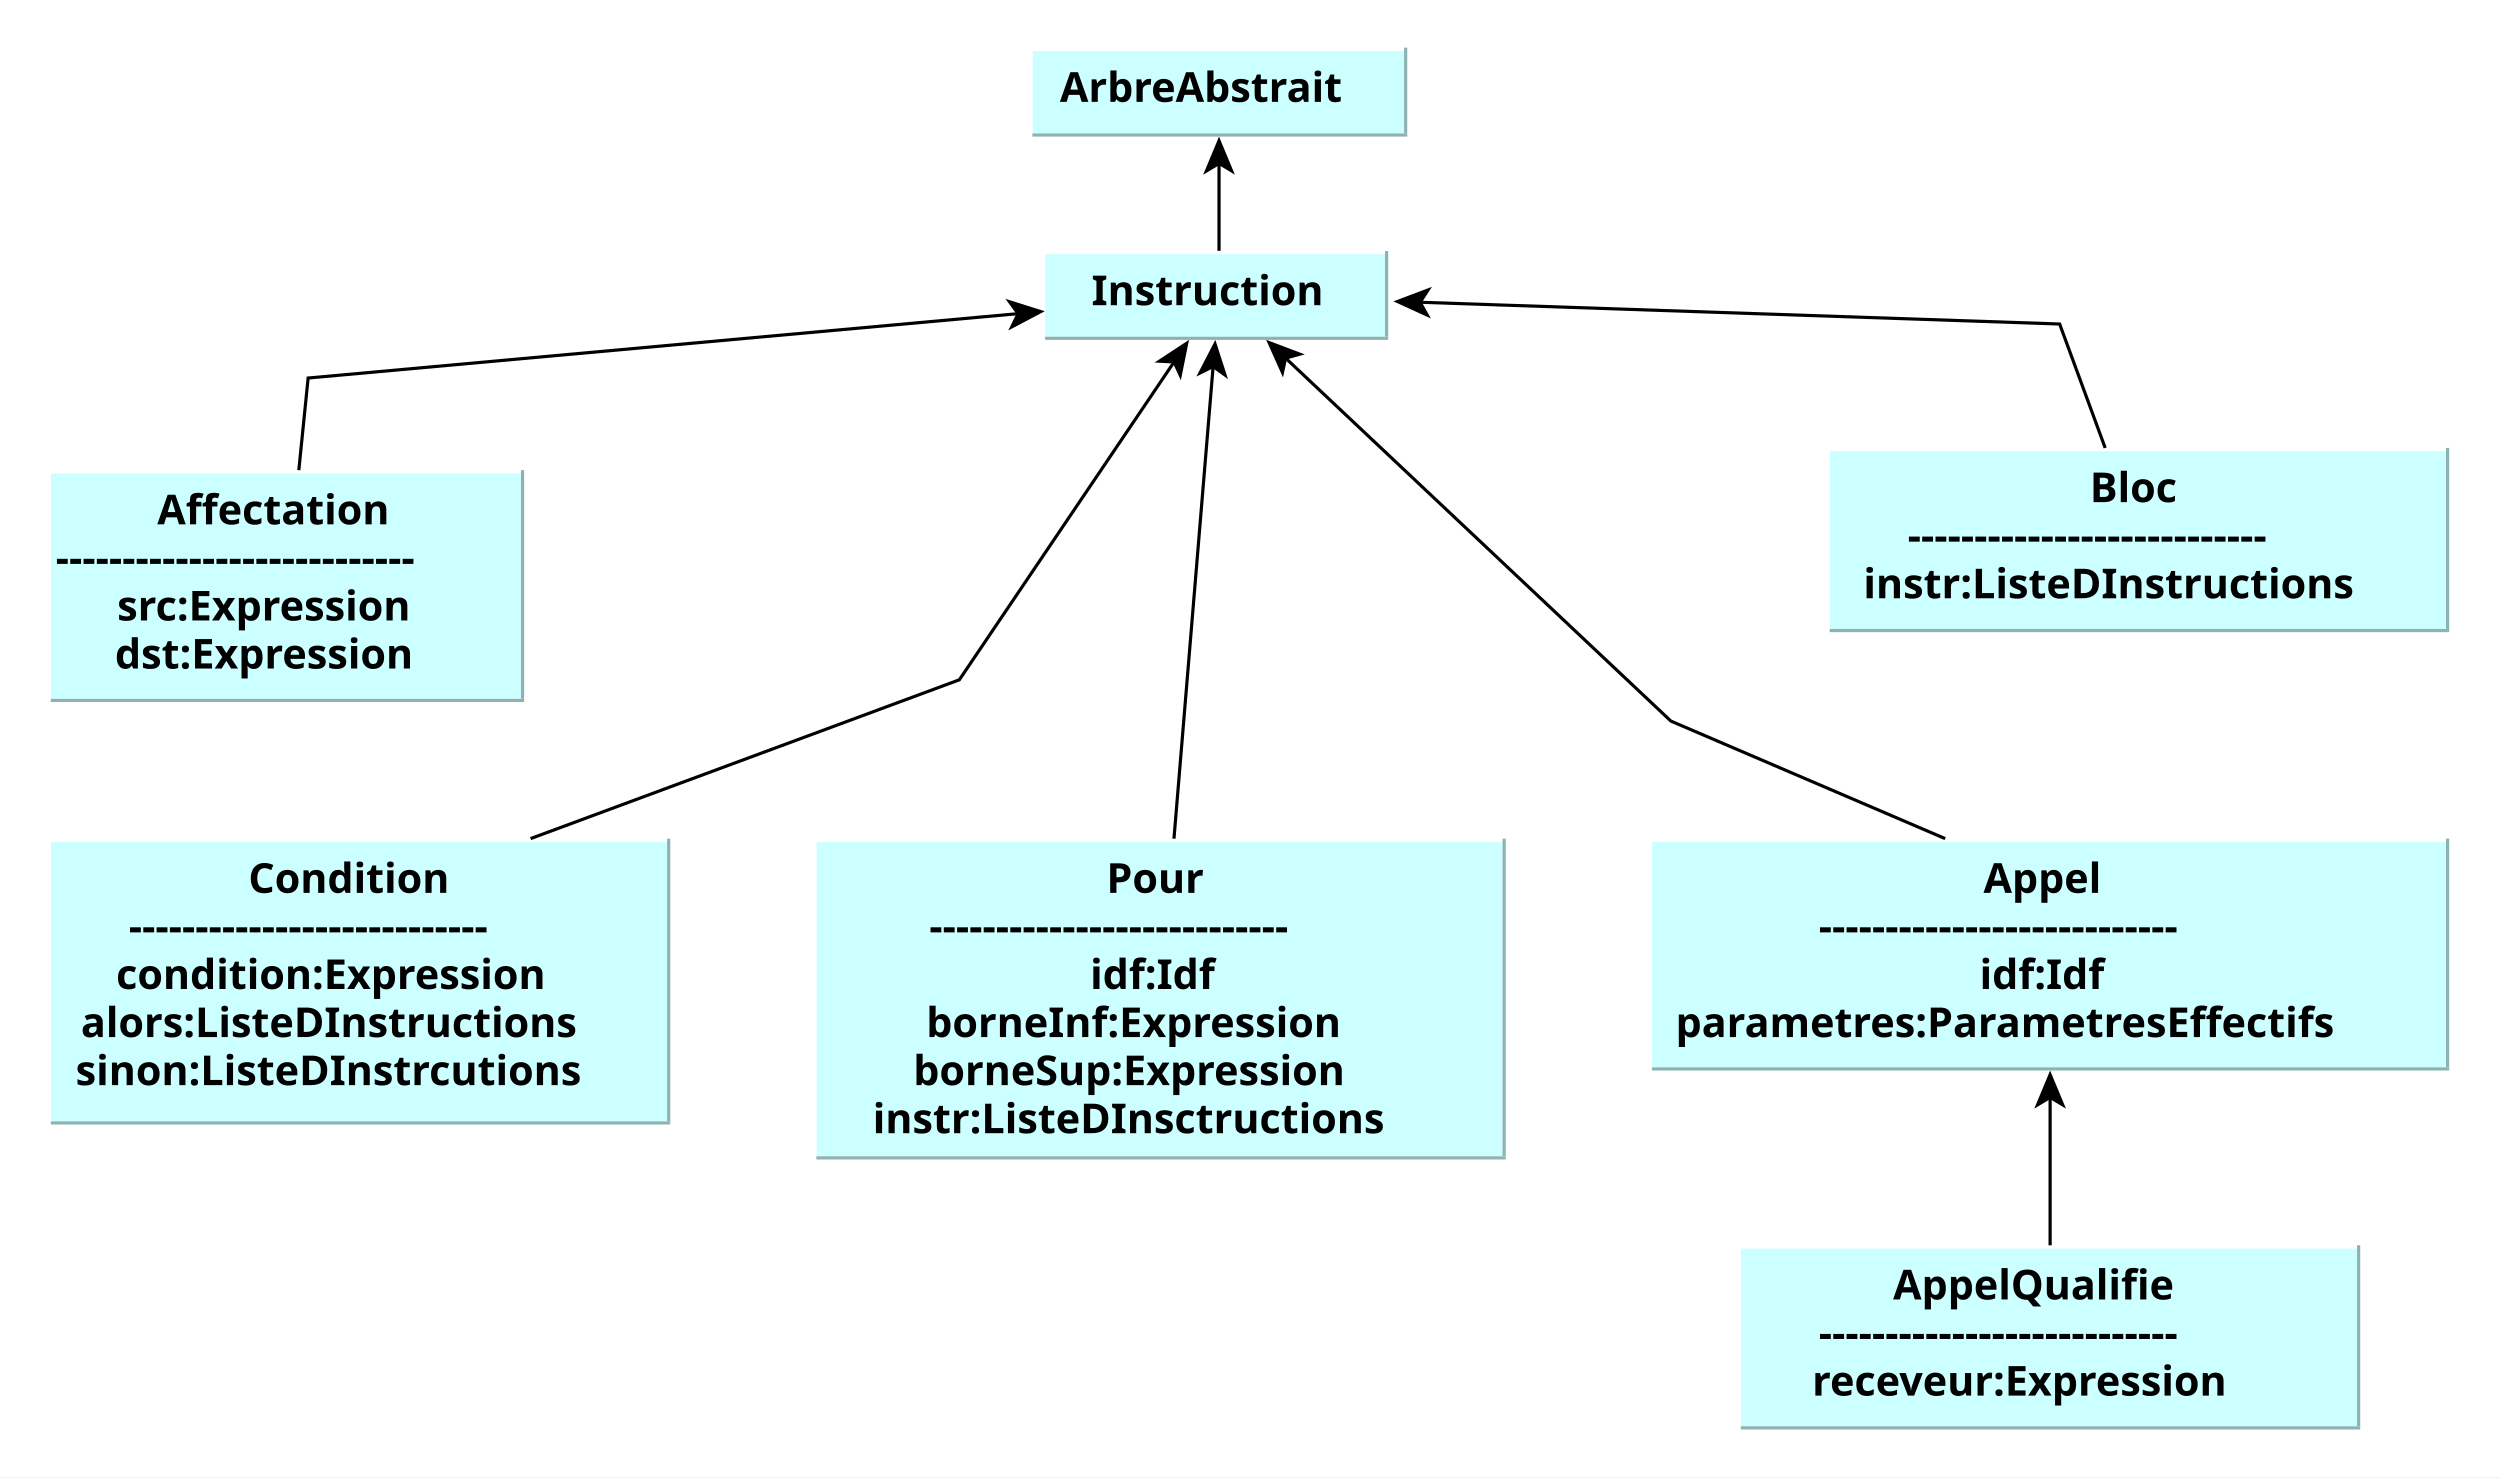
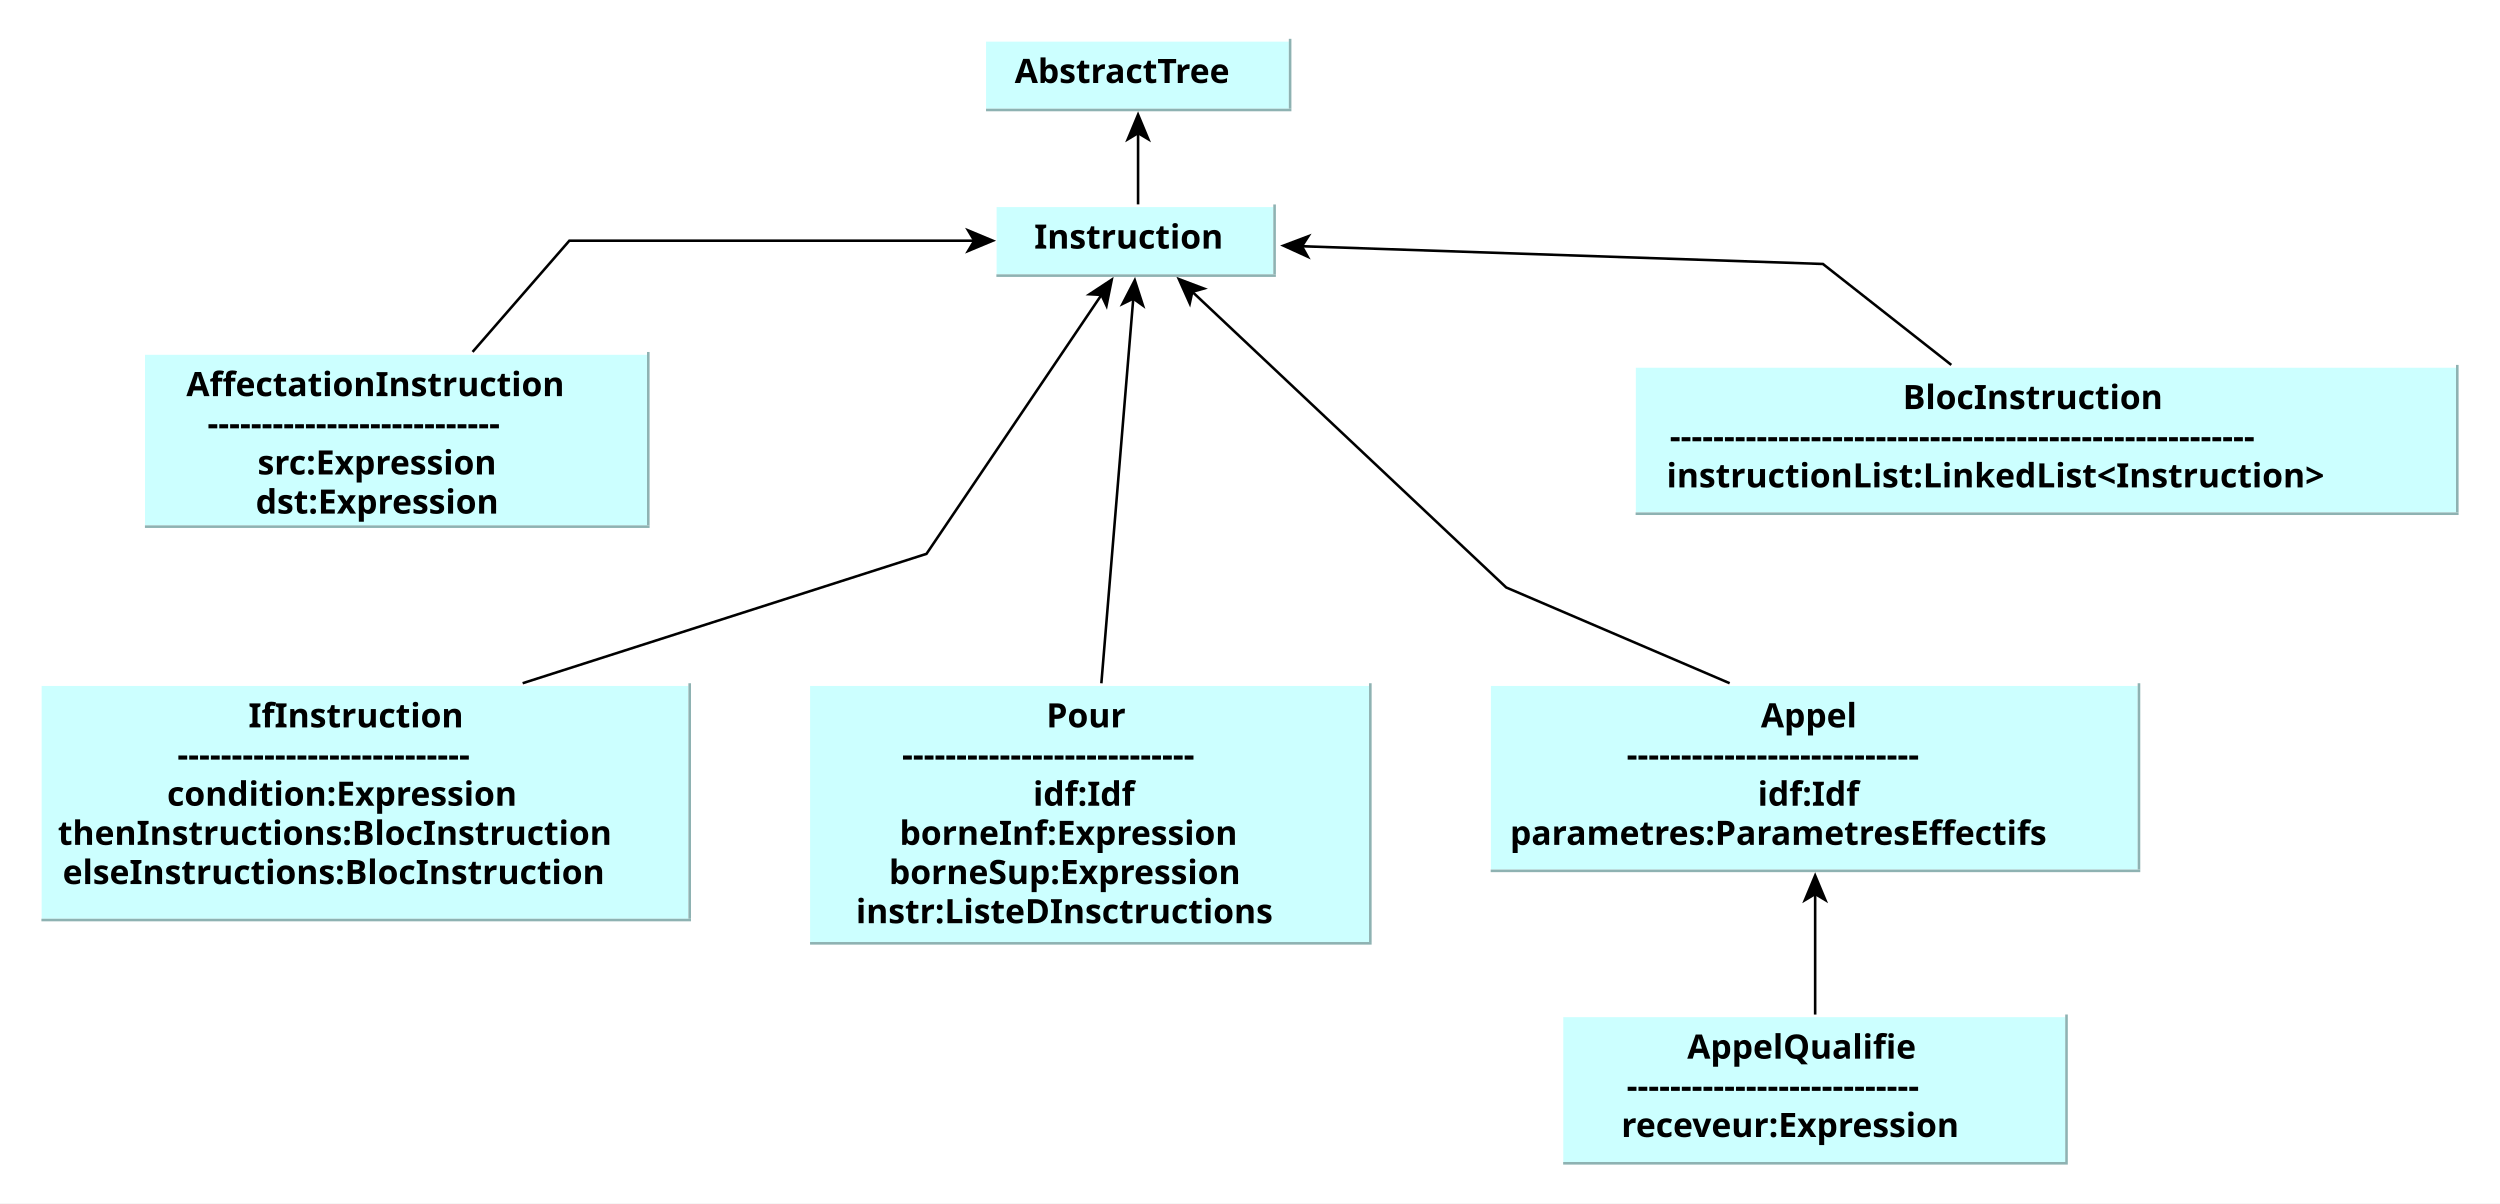
- <svg xmlns="http://www.w3.org/2000/svg" fill-opacity="1" color-rendering="auto" color-interpolation="auto" text-rendering="auto" stroke="black" stroke-linecap="square" width="787" stroke-miterlimit="10" shape-rendering="auto" stroke-opacity="1" fill="black" stroke-dasharray="none" font-weight="normal" stroke-width="1" height="465" font-family="'Dialog'" font-style="normal" stroke-linejoin="miter" font-size="12px" stroke-dashoffset="0" image-rendering="auto">
+ <svg xmlns="http://www.w3.org/2000/svg" fill-opacity="1" color-rendering="auto" color-interpolation="auto" text-rendering="auto" stroke="black" stroke-linecap="square" width="966" stroke-miterlimit="10" shape-rendering="auto" stroke-opacity="1" fill="black" stroke-dasharray="none" font-weight="normal" stroke-width="1" height="465" font-family="'Dialog'" font-style="normal" stroke-linejoin="miter" font-size="12px" stroke-dashoffset="0" image-rendering="auto">
  <defs id="genericDefs" />
  <g>
    <defs id="defs1">
      <clipPath clipPathUnits="userSpaceOnUse" id="clipPath1">
-         <path d="M0 0 L787 0 L787 465 L0 465 L0 0 Z" />
+         <path d="M0 0 L966 0 L966 465 L0 465 L0 0 Z" />
      </clipPath>
      <clipPath clipPathUnits="userSpaceOnUse" id="clipPath2">
-         <path d="M-124 54 L663 54 L663 519 L-124 519 L-124 54 Z" />
+         <path d="M-180 54 L786 54 L786 519 L-180 519 L-180 54 Z" />
      </clipPath>
      <clipPath clipPathUnits="userSpaceOnUse" id="clipPath3">
        <path d="M200 69 L200 97 L319 97 L319 69 Z" />
      </clipPath>
      <clipPath clipPathUnits="userSpaceOnUse" id="clipPath4">
        <path d="M204 133 L204 161 L313 161 L313 133 Z" />
      </clipPath>
      <clipPath clipPathUnits="userSpaceOnUse" id="clipPath5">
-         <path d="M-109 202 L-109 275 L41 275 L41 202 Z" />
+         <path d="M-125 190 L-125 258 L71 258 L71 190 Z" />
      </clipPath>
      <clipPath clipPathUnits="userSpaceOnUse" id="clipPath6">
-         <path d="M-109 318 L-109 408 L87 408 L87 318 Z" />
+         <path d="M-165 318 L-165 410 L87 410 L87 318 Z" />
      </clipPath>
      <clipPath clipPathUnits="userSpaceOnUse" id="clipPath7">
        <path d="M132 318 L132 419 L350 419 L350 318 Z" />
      </clipPath>
      <clipPath clipPathUnits="userSpaceOnUse" id="clipPath8">
        <path d="M395 318 L395 391 L647 391 L647 318 Z" />
      </clipPath>
      <clipPath clipPathUnits="userSpaceOnUse" id="clipPath9">
-         <path d="M451 195 L451 253 L647 253 L647 195 Z" />
+         <path d="M451 195 L451 253 L770 253 L770 195 Z" />
      </clipPath>
      <clipPath clipPathUnits="userSpaceOnUse" id="clipPath10">
        <path d="M423 446 L423 504 L619 504 L619 446 Z" />
      </clipPath>
    </defs>
-     <g fill="white" text-rendering="geometricPrecision" shape-rendering="geometricPrecision" transform="translate(124,-54)" stroke="white">
-       <rect x="-124" width="787" height="465" y="54" clip-path="url(#clipPath2)" stroke="none" />
+     <g fill="white" text-rendering="geometricPrecision" shape-rendering="geometricPrecision" transform="translate(180,-54)" stroke="white">
+       <rect x="-180" width="966" height="465" y="54" clip-path="url(#clipPath2)" stroke="none" />
    </g>
-     <g fill="rgb(204,255,255)" text-rendering="geometricPrecision" shape-rendering="geometricPrecision" transform="matrix(1,0,0,1,124,-54)" stroke="rgb(204,255,255)">
+     <g fill="rgb(204,255,255)" text-rendering="geometricPrecision" shape-rendering="geometricPrecision" transform="matrix(1,0,0,1,180,-54)" stroke="rgb(204,255,255)">
      <rect x="201" width="117" height="26" y="70" clip-path="url(#clipPath2)" stroke="none" />
      <rect x="200" y="69" clip-path="url(#clipPath2)" fill="white" width="1" height="28" stroke="none" />
      <rect x="201" y="69" clip-path="url(#clipPath2)" fill="white" width="117" height="1" stroke="none" />
      <rect x="201" y="96" clip-path="url(#clipPath2)" fill="rgb(142,178,178)" width="118" height="1" stroke="none" />
      <rect x="318" y="69" clip-path="url(#clipPath2)" fill="rgb(142,178,178)" width="1" height="27" stroke="none" />
    </g>
-     <g font-size="13px" stroke-linecap="butt" transform="matrix(1,0,0,1,124,-54)" text-rendering="geometricPrecision" font-family="sans-serif" shape-rendering="geometricPrecision" font-weight="bold" stroke-miterlimit="1.45">
-       <text x="209.661" xml:space="preserve" y="86.067" clip-path="url(#clipPath3)" stroke="none">ArbreAbstrait</text>
+     <g font-size="13px" stroke-linecap="butt" transform="matrix(1,0,0,1,180,-54)" text-rendering="geometricPrecision" font-family="sans-serif" shape-rendering="geometricPrecision" font-weight="bold" stroke-miterlimit="1.45">
+       <text x="212.082" xml:space="preserve" y="86.067" clip-path="url(#clipPath3)" stroke="none">AbstractTree</text>
    </g>
-     <g fill="rgb(204,255,255)" text-rendering="geometricPrecision" shape-rendering="geometricPrecision" transform="matrix(1,0,0,1,124,-54)" stroke="rgb(204,255,255)">
+     <g fill="rgb(204,255,255)" text-rendering="geometricPrecision" shape-rendering="geometricPrecision" transform="matrix(1,0,0,1,180,-54)" stroke="rgb(204,255,255)">
      <rect x="205" width="107" height="26" y="134" clip-path="url(#clipPath2)" stroke="none" />
      <rect x="204" y="133" clip-path="url(#clipPath2)" fill="white" width="1" height="28" stroke="none" />
      <rect x="205" y="133" clip-path="url(#clipPath2)" fill="white" width="107" height="1" stroke="none" />
      <rect x="205" y="160" clip-path="url(#clipPath2)" fill="rgb(142,178,178)" width="108" height="1" stroke="none" />
      <rect x="312" y="133" clip-path="url(#clipPath2)" fill="rgb(142,178,178)" width="1" height="27" stroke="none" />
    </g>
-     <g font-size="13px" stroke-linecap="butt" transform="matrix(1,0,0,1,124,-54)" text-rendering="geometricPrecision" font-family="sans-serif" shape-rendering="geometricPrecision" font-weight="bold" stroke-miterlimit="1.45">
+     <g font-size="13px" stroke-linecap="butt" transform="matrix(1,0,0,1,180,-54)" text-rendering="geometricPrecision" font-family="sans-serif" shape-rendering="geometricPrecision" font-weight="bold" stroke-miterlimit="1.45">
      <text x="219.614" xml:space="preserve" y="150.067" clip-path="url(#clipPath4)" stroke="none">Instruction</text>
    </g>
-     <g fill="rgb(204,255,255)" text-rendering="geometricPrecision" shape-rendering="geometricPrecision" transform="matrix(1,0,0,1,124,-54)" stroke="rgb(204,255,255)">
-       <rect x="-108" width="148" height="71" y="203" clip-path="url(#clipPath2)" stroke="none" />
-       <rect x="-109" y="202" clip-path="url(#clipPath2)" fill="white" width="1" height="73" stroke="none" />
-       <rect x="-108" y="202" clip-path="url(#clipPath2)" fill="white" width="148" height="1" stroke="none" />
-       <rect x="-108" y="274" clip-path="url(#clipPath2)" fill="rgb(142,178,178)" width="149" height="1" stroke="none" />
-       <rect x="40" y="202" clip-path="url(#clipPath2)" fill="rgb(142,178,178)" width="1" height="72" stroke="none" />
+     <g fill="rgb(204,255,255)" text-rendering="geometricPrecision" shape-rendering="geometricPrecision" transform="matrix(1,0,0,1,180,-54)" stroke="rgb(204,255,255)">
+       <rect x="-124" width="194" height="66" y="191" clip-path="url(#clipPath2)" stroke="none" />
+       <rect x="-125" y="190" clip-path="url(#clipPath2)" fill="white" width="1" height="68" stroke="none" />
+       <rect x="-124" y="190" clip-path="url(#clipPath2)" fill="white" width="194" height="1" stroke="none" />
+       <rect x="-124" y="257" clip-path="url(#clipPath2)" fill="rgb(142,178,178)" width="195" height="1" stroke="none" />
+       <rect x="70" y="190" clip-path="url(#clipPath2)" fill="rgb(142,178,178)" width="1" height="67" stroke="none" />
    </g>
-     <g font-size="13px" stroke-linecap="butt" transform="matrix(1,0,0,1,124,-54)" text-rendering="geometricPrecision" font-family="sans-serif" shape-rendering="geometricPrecision" font-weight="bold" stroke-miterlimit="1.45">
-       <text x="-74.494" xml:space="preserve" y="219.067" clip-path="url(#clipPath5)" stroke="none">Affectation</text>
-       <text x="-106.464" xml:space="preserve" y="234.2" clip-path="url(#clipPath5)" stroke="none">---------------------------</text>
-       <text x="-87.11" xml:space="preserve" y="249.333" clip-path="url(#clipPath5)" stroke="none">src:Expression</text>
-       <text x="-87.812" xml:space="preserve" y="264.465" clip-path="url(#clipPath5)" stroke="none">dst:Expression</text>
+     <g font-size="13px" stroke-linecap="butt" transform="matrix(1,0,0,1,180,-54)" text-rendering="geometricPrecision" font-family="sans-serif" shape-rendering="geometricPrecision" font-weight="bold" stroke-miterlimit="1.45">
+       <text x="-108.006" xml:space="preserve" y="207.067" clip-path="url(#clipPath5)" stroke="none">AffectationInstruction</text>
+       <text x="-99.839" xml:space="preserve" y="222.2" clip-path="url(#clipPath5)" stroke="none">---------------------------</text>
+       <text x="-80.485" xml:space="preserve" y="237.333" clip-path="url(#clipPath5)" stroke="none">src:Expression</text>
+       <text x="-81.187" xml:space="preserve" y="252.465" clip-path="url(#clipPath5)" stroke="none">dst:Expression</text>
    </g>
-     <g fill="rgb(204,255,255)" text-rendering="geometricPrecision" shape-rendering="geometricPrecision" transform="matrix(1,0,0,1,124,-54)" stroke="rgb(204,255,255)">
-       <rect x="-108" width="194" height="88" y="319" clip-path="url(#clipPath2)" stroke="none" />
-       <rect x="-109" y="318" clip-path="url(#clipPath2)" fill="white" width="1" height="90" stroke="none" />
-       <rect x="-108" y="318" clip-path="url(#clipPath2)" fill="white" width="194" height="1" stroke="none" />
-       <rect x="-108" y="407" clip-path="url(#clipPath2)" fill="rgb(142,178,178)" width="195" height="1" stroke="none" />
-       <rect x="86" y="318" clip-path="url(#clipPath2)" fill="rgb(142,178,178)" width="1" height="89" stroke="none" />
+     <g fill="rgb(204,255,255)" text-rendering="geometricPrecision" shape-rendering="geometricPrecision" transform="matrix(1,0,0,1,180,-54)" stroke="rgb(204,255,255)">
+       <rect x="-164" width="250" height="90" y="319" clip-path="url(#clipPath2)" stroke="none" />
+       <rect x="-165" y="318" clip-path="url(#clipPath2)" fill="white" width="1" height="92" stroke="none" />
+       <rect x="-164" y="318" clip-path="url(#clipPath2)" fill="white" width="250" height="1" stroke="none" />
+       <rect x="-164" y="409" clip-path="url(#clipPath2)" fill="rgb(142,178,178)" width="251" height="1" stroke="none" />
+       <rect x="86" y="318" clip-path="url(#clipPath2)" fill="rgb(142,178,178)" width="1" height="91" stroke="none" />
    </g>
-     <g font-size="13px" stroke-linecap="butt" transform="matrix(1,0,0,1,124,-54)" text-rendering="geometricPrecision" font-family="sans-serif" shape-rendering="geometricPrecision" font-weight="bold" stroke-miterlimit="1.45">
-       <text x="-45.797" xml:space="preserve" y="335.067" clip-path="url(#clipPath6)" stroke="none">Condition</text>
-       <text x="-83.464" xml:space="preserve" y="350.2" clip-path="url(#clipPath6)" stroke="none">---------------------------</text>
-       <text x="-87.438" xml:space="preserve" y="365.332" clip-path="url(#clipPath6)" stroke="none">condition:Expression</text>
-       <text x="-98.534" xml:space="preserve" y="380.465" clip-path="url(#clipPath6)" stroke="none">alors:ListeDInstructions</text>
-       <text x="-100.197" xml:space="preserve" y="395.598" clip-path="url(#clipPath6)" stroke="none">sinon:ListeDInstrcutions</text>
+     <g font-size="13px" stroke-linecap="butt" transform="matrix(1,0,0,1,180,-54)" text-rendering="geometricPrecision" font-family="sans-serif" shape-rendering="geometricPrecision" font-weight="bold" stroke-miterlimit="1.45">
+       <text x="-84.008" xml:space="preserve" y="335.067" clip-path="url(#clipPath6)" stroke="none">IfInstruction</text>
+       <text x="-111.464" xml:space="preserve" y="350.2" clip-path="url(#clipPath6)" stroke="none">---------------------------</text>
+       <text x="-115.438" xml:space="preserve" y="365.332" clip-path="url(#clipPath6)" stroke="none">condition:Expression</text>
+       <text x="-157.637" xml:space="preserve" y="380.465" clip-path="url(#clipPath6)" stroke="none">thenInstructions:BlocInstruction</text>
+       <text x="-155.78" xml:space="preserve" y="395.598" clip-path="url(#clipPath6)" stroke="none">elseInstructions:BlocInstruction</text>
    </g>
-     <g fill="rgb(204,255,255)" text-rendering="geometricPrecision" shape-rendering="geometricPrecision" transform="matrix(1,0,0,1,124,-54)" stroke="rgb(204,255,255)">
+     <g fill="rgb(204,255,255)" text-rendering="geometricPrecision" shape-rendering="geometricPrecision" transform="matrix(1,0,0,1,180,-54)" stroke="rgb(204,255,255)">
      <rect x="133" width="216" height="99" y="319" clip-path="url(#clipPath2)" stroke="none" />
      <rect x="132" y="318" clip-path="url(#clipPath2)" fill="white" width="1" height="101" stroke="none" />
      <rect x="133" y="318" clip-path="url(#clipPath2)" fill="white" width="216" height="1" stroke="none" />
      <rect x="133" y="418" clip-path="url(#clipPath2)" fill="rgb(142,178,178)" width="217" height="1" stroke="none" />
      <rect x="349" y="318" clip-path="url(#clipPath2)" fill="rgb(142,178,178)" width="1" height="100" stroke="none" />
    </g>
-     <g font-size="13px" stroke-linecap="butt" transform="matrix(1,0,0,1,124,-54)" text-rendering="geometricPrecision" font-family="sans-serif" shape-rendering="geometricPrecision" font-weight="bold" stroke-miterlimit="1.45">
+     <g font-size="13px" stroke-linecap="butt" transform="matrix(1,0,0,1,180,-54)" text-rendering="geometricPrecision" font-family="sans-serif" shape-rendering="geometricPrecision" font-weight="bold" stroke-miterlimit="1.45">
      <text x="224.312" xml:space="preserve" y="335.067" clip-path="url(#clipPath7)" stroke="none">Pour</text>
      <text x="168.536" xml:space="preserve" y="350.2" clip-path="url(#clipPath7)" stroke="none">---------------------------</text>
      <text x="219.168" xml:space="preserve" y="365.332" clip-path="url(#clipPath7)" stroke="none">idf:Idf</text>
      <text x="167.583" xml:space="preserve" y="380.465" clip-path="url(#clipPath7)" stroke="none">borneInf:Expression</text>
      <text x="163.496" xml:space="preserve" y="395.598" clip-path="url(#clipPath7)" stroke="none">borneSup:Expression</text>
      <text x="150.731" xml:space="preserve" y="410.731" clip-path="url(#clipPath7)" stroke="none">instr:ListeDInsctructions</text>
    </g>
-     <g fill="rgb(204,255,255)" text-rendering="geometricPrecision" shape-rendering="geometricPrecision" transform="matrix(1,0,0,1,124,-54)" stroke="rgb(204,255,255)">
+     <g fill="rgb(204,255,255)" text-rendering="geometricPrecision" shape-rendering="geometricPrecision" transform="matrix(1,0,0,1,180,-54)" stroke="rgb(204,255,255)">
      <rect x="396" width="250" height="71" y="319" clip-path="url(#clipPath2)" stroke="none" />
      <rect x="395" y="318" clip-path="url(#clipPath2)" fill="white" width="1" height="73" stroke="none" />
      <rect x="396" y="318" clip-path="url(#clipPath2)" fill="white" width="250" height="1" stroke="none" />
      <rect x="396" y="390" clip-path="url(#clipPath2)" fill="rgb(142,178,178)" width="251" height="1" stroke="none" />
      <rect x="646" y="318" clip-path="url(#clipPath2)" fill="rgb(142,178,178)" width="1" height="72" stroke="none" />
    </g>
-     <g font-size="13px" stroke-linecap="butt" transform="matrix(1,0,0,1,124,-54)" text-rendering="geometricPrecision" font-family="sans-serif" shape-rendering="geometricPrecision" font-weight="bold" stroke-miterlimit="1.45">
+     <g font-size="13px" stroke-linecap="butt" transform="matrix(1,0,0,1,180,-54)" text-rendering="geometricPrecision" font-family="sans-serif" shape-rendering="geometricPrecision" font-weight="bold" stroke-miterlimit="1.45">
      <text x="500.402" xml:space="preserve" y="335.067" clip-path="url(#clipPath8)" stroke="none">Appel</text>
      <text x="448.536" xml:space="preserve" y="350.2" clip-path="url(#clipPath8)" stroke="none">---------------------------</text>
      <text x="499.168" xml:space="preserve" y="365.332" clip-path="url(#clipPath8)" stroke="none">idf:Idf</text>
      <text x="403.471" xml:space="preserve" y="380.465" clip-path="url(#clipPath8)" stroke="none">parametres:ParametresEffectifs</text>
    </g>
-     <g fill="rgb(204,255,255)" text-rendering="geometricPrecision" shape-rendering="geometricPrecision" transform="matrix(1,0,0,1,124,-54)" stroke="rgb(204,255,255)">
-       <rect x="452" width="194" height="56" y="196" clip-path="url(#clipPath2)" stroke="none" />
+     <g fill="rgb(204,255,255)" text-rendering="geometricPrecision" shape-rendering="geometricPrecision" transform="matrix(1,0,0,1,180,-54)" stroke="rgb(204,255,255)">
+       <rect x="452" width="317" height="56" y="196" clip-path="url(#clipPath2)" stroke="none" />
      <rect x="451" y="195" clip-path="url(#clipPath2)" fill="white" width="1" height="58" stroke="none" />
-       <rect x="452" y="195" clip-path="url(#clipPath2)" fill="white" width="194" height="1" stroke="none" />
-       <rect x="452" y="252" clip-path="url(#clipPath2)" fill="rgb(142,178,178)" width="195" height="1" stroke="none" />
-       <rect x="646" y="195" clip-path="url(#clipPath2)" fill="rgb(142,178,178)" width="1" height="57" stroke="none" />
+       <rect x="452" y="195" clip-path="url(#clipPath2)" fill="white" width="317" height="1" stroke="none" />
+       <rect x="452" y="252" clip-path="url(#clipPath2)" fill="rgb(142,178,178)" width="318" height="1" stroke="none" />
+       <rect x="769" y="195" clip-path="url(#clipPath2)" fill="rgb(142,178,178)" width="1" height="57" stroke="none" />
    </g>
-     <g font-size="13px" stroke-linecap="butt" transform="matrix(1,0,0,1,124,-54)" text-rendering="geometricPrecision" font-family="sans-serif" shape-rendering="geometricPrecision" font-weight="bold" stroke-miterlimit="1.45">
-       <text x="533.874" xml:space="preserve" y="212.067" clip-path="url(#clipPath9)" stroke="none">Bloc</text>
-       <text x="476.536" xml:space="preserve" y="227.2" clip-path="url(#clipPath9)" stroke="none">---------------------------</text>
-       <text x="462.584" xml:space="preserve" y="242.333" clip-path="url(#clipPath9)" stroke="none">instr:ListeDInstructions</text>
+     <g font-size="13px" stroke-linecap="butt" transform="matrix(1,0,0,1,180,-54)" text-rendering="geometricPrecision" font-family="sans-serif" shape-rendering="geometricPrecision" font-weight="bold" stroke-miterlimit="1.45">
+       <text x="555.238" xml:space="preserve" y="212.067" clip-path="url(#clipPath9)" stroke="none">BlocInstruction</text>
+       <text x="465.196" xml:space="preserve" y="227.2" clip-path="url(#clipPath9)" stroke="none">------------------------------------------------------</text>
+       <text x="463.965" xml:space="preserve" y="242.333" clip-path="url(#clipPath9)" stroke="none">instructionList:LinkedList&lt;Instruction&gt; </text>
    </g>
-     <g fill="rgb(204,255,255)" text-rendering="geometricPrecision" shape-rendering="geometricPrecision" transform="matrix(1,0,0,1,124,-54)" stroke="rgb(204,255,255)">
+     <g fill="rgb(204,255,255)" text-rendering="geometricPrecision" shape-rendering="geometricPrecision" transform="matrix(1,0,0,1,180,-54)" stroke="rgb(204,255,255)">
      <rect x="424" width="194" height="56" y="447" clip-path="url(#clipPath2)" stroke="none" />
      <rect x="423" y="446" clip-path="url(#clipPath2)" fill="white" width="1" height="58" stroke="none" />
      <rect x="424" y="446" clip-path="url(#clipPath2)" fill="white" width="194" height="1" stroke="none" />
      <rect x="424" y="503" clip-path="url(#clipPath2)" fill="rgb(142,178,178)" width="195" height="1" stroke="none" />
      <rect x="618" y="446" clip-path="url(#clipPath2)" fill="rgb(142,178,178)" width="1" height="57" stroke="none" />
    </g>
-     <g font-size="13px" stroke-linecap="butt" transform="matrix(1,0,0,1,124,-54)" text-rendering="geometricPrecision" font-family="sans-serif" shape-rendering="geometricPrecision" font-weight="bold" stroke-miterlimit="1.45">
+     <g font-size="13px" stroke-linecap="butt" transform="matrix(1,0,0,1,180,-54)" text-rendering="geometricPrecision" font-family="sans-serif" shape-rendering="geometricPrecision" font-weight="bold" stroke-miterlimit="1.45">
      <text x="471.943" xml:space="preserve" y="463.067" clip-path="url(#clipPath10)" stroke="none">AppelQualifie</text>
      <text x="448.536" xml:space="preserve" y="478.2" clip-path="url(#clipPath10)" stroke="none">---------------------------</text>
      <text x="446.463" xml:space="preserve" y="493.332" clip-path="url(#clipPath10)" stroke="none">receveur:Expression</text>
      <path fill="none" d="M259.75 132.969 L259.75 105.005" clip-path="url(#clipPath2)" />
      <path d="M259.75 97.005 L254.75 109.005 L259.75 106.005 L264.75 109.005 Z" stroke="none" clip-path="url(#clipPath2)" />
-       <path fill="none" d="M-29.934 202.008 L-27 173 L196.932 152.696" clip-path="url(#clipPath2)" />
-       <path d="M204.899 151.973 L192.497 148.077 L195.936 152.786 L193.4 158.037 Z" stroke="none" clip-path="url(#clipPath2)" />
-       <path fill="none" d="M43.026 317.99 L178 268 L245.831 167.602" clip-path="url(#clipPath2)" />
+       <path fill="none" d="M2.607 189.974 L40 147 L196.893 147" clip-path="url(#clipPath2)" />
+       <path d="M204.893 147 L192.893 142 L195.893 147 L192.893 152 Z" stroke="none" clip-path="url(#clipPath2)" />
+       <path fill="none" d="M21.952 317.993 L178 268 L245.831 167.602" clip-path="url(#clipPath2)" />
      <path d="M250.31 160.973 L239.449 168.117 L245.271 168.43 L247.735 173.715 Z" stroke="none" clip-path="url(#clipPath2)" />
      <path fill="none" d="M245.563 318.019 L257.928 168.96" clip-path="url(#clipPath2)" />
      <path d="M258.59 160.987 L252.615 172.533 L257.846 169.956 L262.58 173.359 Z" stroke="none" clip-path="url(#clipPath2)" />
      <path fill="none" d="M488.34 318.003 L402 281 L280.402 166.455" clip-path="url(#clipPath2)" />
      <path d="M274.579 160.969 L279.886 172.837 L281.13 167.14 L286.743 165.558 Z" stroke="none" clip-path="url(#clipPath2)" />
-       <path fill="none" d="M538.718 195.014 L524.375 156 L322.628 149.138" clip-path="url(#clipPath2)" />
+       <path fill="none" d="M573.982 194.997 L524.375 156 L322.628 149.138" clip-path="url(#clipPath2)" />
      <path d="M314.632 148.867 L326.456 154.272 L323.627 149.173 L326.796 144.277 Z" stroke="none" clip-path="url(#clipPath2)" />
      <path fill="none" d="M521.375 446.022 L521.375 399.011" clip-path="url(#clipPath2)" />
      <path d="M521.375 391.011 L516.375 403.011 L521.375 400.011 L526.375 403.011 Z" stroke="none" clip-path="url(#clipPath2)" />
    </g>
  </g>
</svg>
